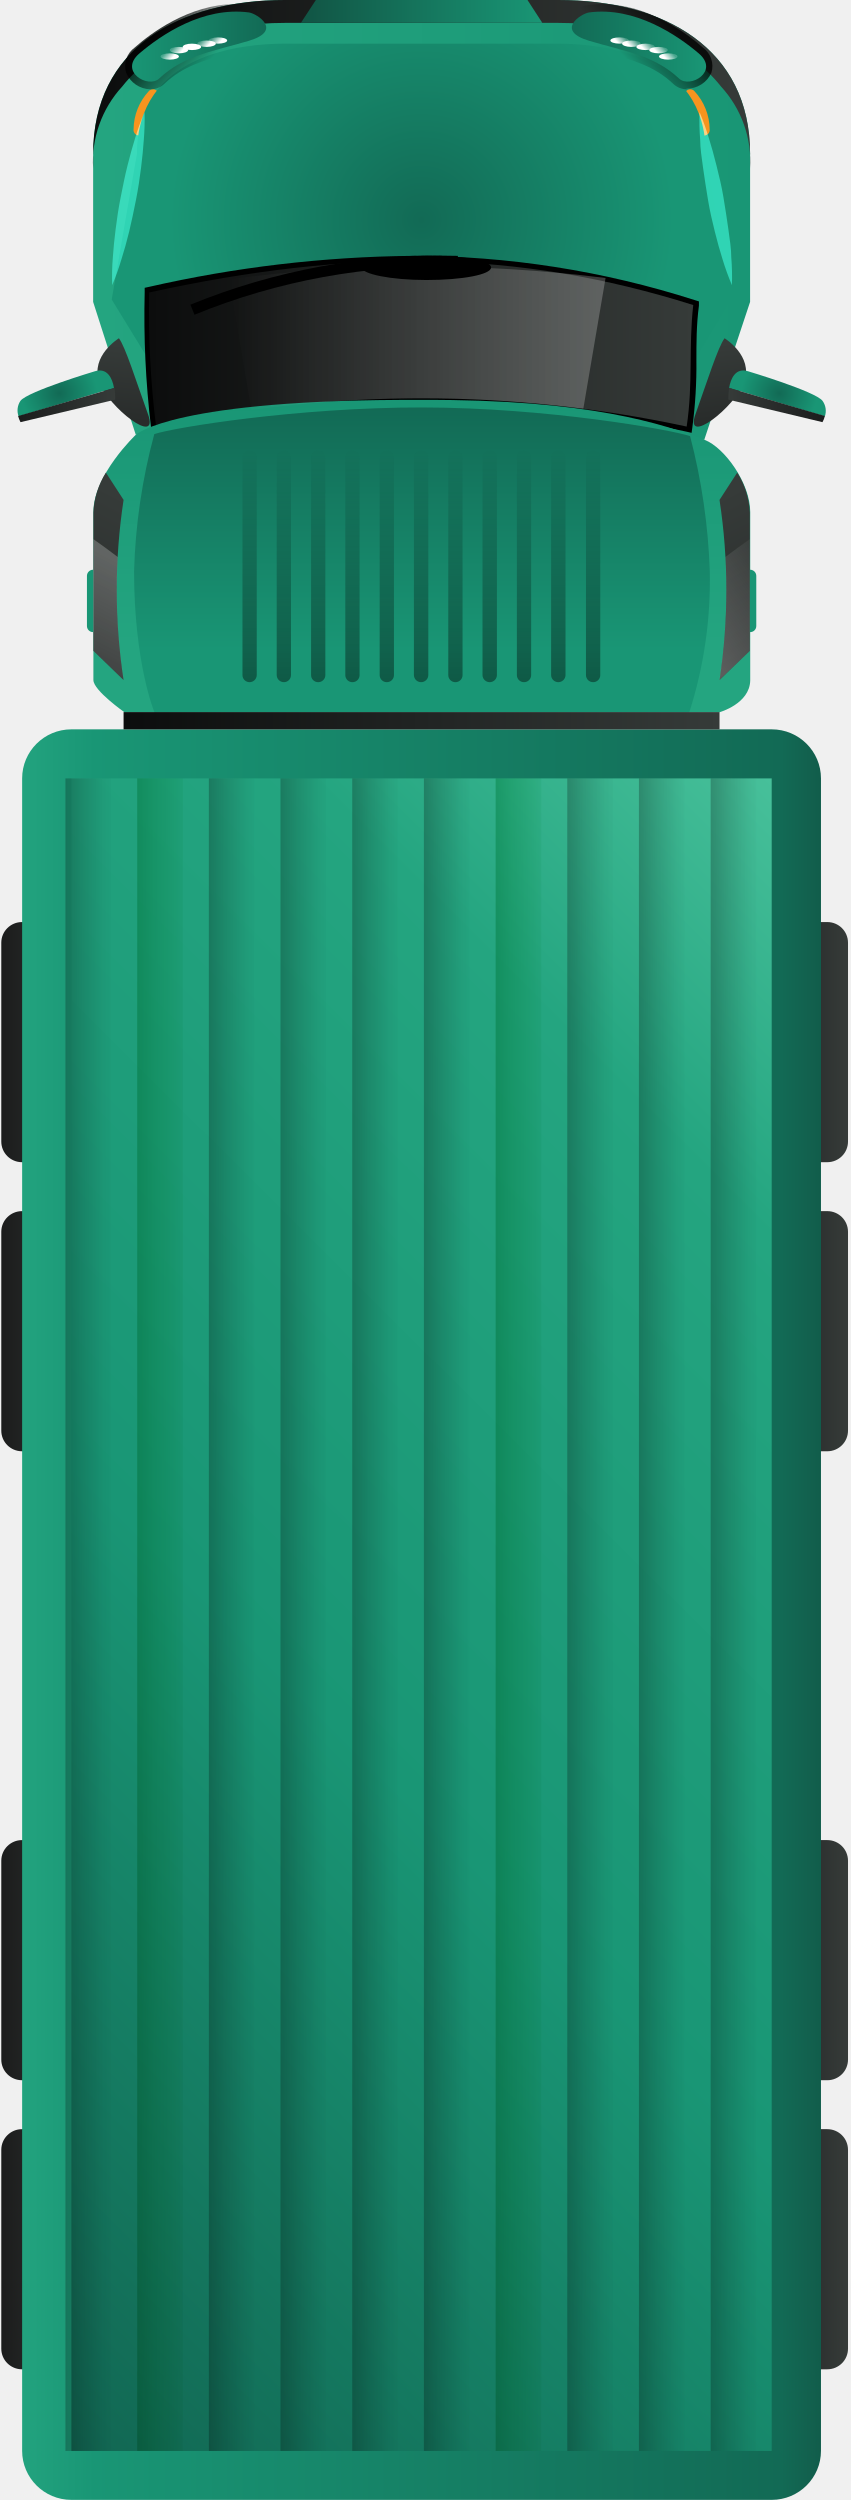
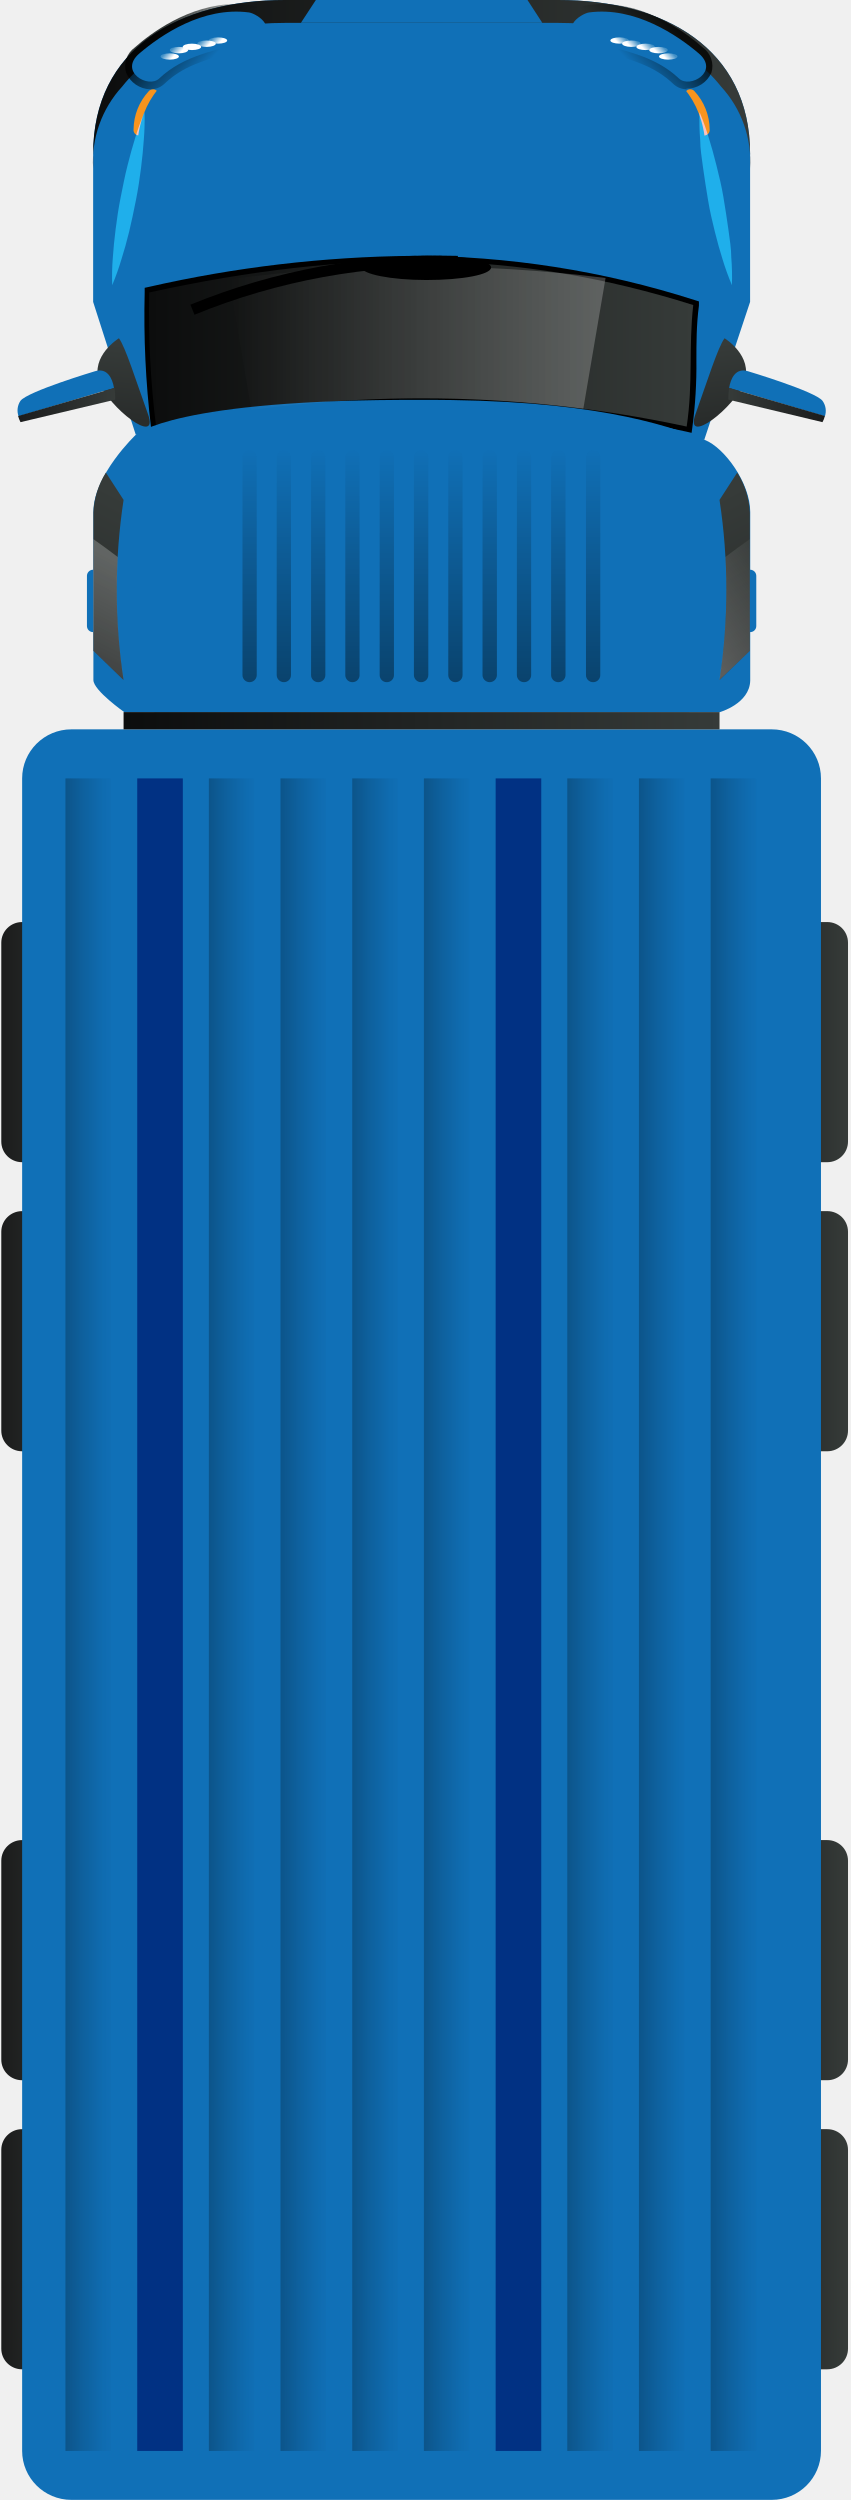
<svg xmlns="http://www.w3.org/2000/svg" width="233" height="685" viewBox="0 0 233 685" fill="none">
  <g clip-path="url(#clip0_5195_5531)">
    <path d="M0.353 643.536L0.353 589.043C0.353 585.922 2.895 583.391 6.03 583.391L20.258 583.391C23.393 583.391 25.935 585.922 25.935 589.043L25.935 643.536C25.935 646.658 23.393 649.189 20.258 649.189L6.03 649.189C2.895 649.189 0.353 646.658 0.353 643.536Z" fill="url(#paint0_linear_5195_5531)" />
    <path d="M0.353 564.331L0.353 509.838C0.353 506.716 2.895 504.186 6.03 504.186L20.258 504.186C23.393 504.186 25.935 506.716 25.935 509.838L25.935 564.331C25.935 567.453 23.393 569.983 20.258 569.983L6.03 569.983C2.895 569.983 0.353 567.453 0.353 564.331Z" fill="url(#paint1_linear_5195_5531)" />
    <path d="M0.353 391.995L0.353 337.502C0.353 334.38 2.895 331.85 6.03 331.85L20.258 331.85C23.393 331.85 25.935 334.38 25.935 337.502L25.935 391.995C25.935 395.117 23.393 397.647 20.258 397.647L6.03 397.647C2.895 397.647 0.353 395.117 0.353 391.995Z" fill="url(#paint2_linear_5195_5531)" />
    <path d="M0.353 312.789L0.353 258.297C0.353 255.175 2.895 252.644 6.03 252.644L20.258 252.644C23.393 252.644 25.935 255.175 25.935 258.297L25.935 312.789C25.935 315.911 23.393 318.442 20.258 318.442L6.03 318.442C2.895 318.442 0.353 315.911 0.353 312.789Z" fill="url(#paint3_linear_5195_5531)" />
    <path d="M206.771 643.536L206.771 589.043C206.771 585.922 209.313 583.391 212.449 583.391L226.676 583.391C229.811 583.391 232.353 585.922 232.353 589.043L232.353 643.536C232.353 646.658 229.811 649.189 226.676 649.189L212.449 649.189C209.313 649.189 206.771 646.658 206.771 643.536Z" fill="url(#paint4_linear_5195_5531)" />
    <path d="M206.771 564.331L206.771 509.838C206.771 506.716 209.313 504.186 212.449 504.186L226.676 504.186C229.811 504.186 232.353 506.716 232.353 509.838L232.353 564.331C232.353 567.453 229.811 569.983 226.676 569.983L212.449 569.983C209.313 569.983 206.771 567.453 206.771 564.331Z" fill="url(#paint5_linear_5195_5531)" />
    <path d="M206.771 391.995L206.771 337.502C206.771 334.38 209.313 331.85 212.449 331.85L226.676 331.85C229.811 331.85 232.353 334.38 232.353 337.502L232.353 391.995C232.353 395.117 229.811 397.647 226.676 397.647L212.449 397.647C209.313 397.647 206.771 395.117 206.771 391.995Z" fill="url(#paint6_linear_5195_5531)" />
    <path d="M206.771 312.789L206.771 258.297C206.771 255.175 209.313 252.644 212.449 252.644L226.676 252.644C229.811 252.644 232.353 255.175 232.353 258.297L232.353 312.789C232.353 315.911 229.811 318.442 226.676 318.442L212.449 318.442C209.313 318.442 206.771 315.911 206.771 312.789Z" fill="url(#paint7_linear_5195_5531)" />
    <path d="M6.065 671.523L6.065 213.283C6.065 205.859 12.109 199.84 19.565 199.84L211.445 199.84C218.901 199.84 224.945 205.859 224.945 213.283L224.945 671.523C224.945 678.947 218.901 684.965 211.445 684.965L19.565 684.965C12.109 684.965 6.065 678.947 6.065 671.523Z" fill="url(#paint8_linear_5195_5531)" />
    <path d="M19.565 671.558L19.565 213.283L211.445 213.283L211.445 671.558L19.565 671.558Z" fill="url(#paint9_linear_5195_5531)" />
    <path style="mix-blend-mode:multiply" d="M194.725 671.558L194.725 213.283L207.221 213.283L207.221 671.558L194.725 671.558Z" fill="url(#paint10_linear_5195_5531)" />
    <path style="mix-blend-mode:multiply" d="M175.063 671.558L175.063 213.283L187.559 213.283L187.559 671.558L175.063 671.558Z" fill="url(#paint11_linear_5195_5531)" />
    <path style="mix-blend-mode:multiply" d="M155.435 671.558L155.435 213.283L167.932 213.283L167.932 671.558L155.435 671.558Z" fill="url(#paint12_linear_5195_5531)" />
    <path style="mix-blend-mode:multiply" d="M135.808 671.558L135.808 213.283L148.304 213.283L148.304 671.558L135.808 671.558Z" fill="url(#paint13_linear_5195_5531)" />
    <path style="mix-blend-mode:multiply" d="M116.145 671.558L116.145 213.283L128.642 213.283L128.642 671.558L116.145 671.558Z" fill="url(#paint14_linear_5195_5531)" />
    <path style="mix-blend-mode:multiply" d="M96.518 671.558L96.518 213.283L109.014 213.283L109.014 671.558L96.518 671.558Z" fill="url(#paint15_linear_5195_5531)" />
    <path style="mix-blend-mode:multiply" d="M76.855 671.558L76.856 213.283L89.352 213.283L89.352 671.558L76.855 671.558Z" fill="url(#paint16_linear_5195_5531)" />
    <path style="mix-blend-mode:multiply" d="M57.228 671.558L57.228 213.283L69.725 213.283L69.725 671.558L57.228 671.558Z" fill="url(#paint17_linear_5195_5531)" />
    <path style="mix-blend-mode:multiply" d="M37.6 671.558L37.6 213.283L50.097 213.283L50.097 671.558L37.6 671.558Z" fill="url(#paint18_linear_5195_5531)" />
    <path style="mix-blend-mode:multiply" d="M17.938 671.558L17.938 213.283L30.435 213.283L30.435 671.558L17.938 671.558Z" fill="url(#paint19_linear_5195_5531)" />
    <path d="M205.525 82.721L205.525 42.153C205.525 13.235 181.986 6.83938e-06 152.943 5.56986e-06L78.067 2.29694e-06C49.059 1.02893e-06 25.519 13.235 25.519 42.153L25.519 82.721L37.185 119.084L192.959 120.532L205.525 82.721Z" fill="url(#paint20_linear_5195_5531)" />
    <path d="M192.994 37.293C192.612 37.214 192.27 37.006 192.024 36.705C191.778 36.404 191.644 36.027 191.644 35.639C191.602 32.449 190.368 29.389 188.182 27.057C187.918 26.778 187.757 26.418 187.725 26.036C187.694 25.654 187.794 25.272 188.009 24.954C188.152 24.799 188.326 24.674 188.519 24.589C188.713 24.504 188.923 24.46 189.134 24.46C189.346 24.46 189.555 24.504 189.749 24.589C189.943 24.674 190.116 24.799 190.259 24.954C192.92 27.818 194.413 31.566 194.448 35.467C194.472 35.675 194.452 35.887 194.388 36.087C194.325 36.287 194.219 36.471 194.078 36.628C193.937 36.784 193.765 36.909 193.572 36.994C193.379 37.079 193.17 37.123 192.959 37.121L192.994 37.293Z" fill="#F7941E" />
    <path d="M38.05 37.293C38.435 37.22 38.782 37.014 39.029 36.712C39.276 36.409 39.407 36.029 39.401 35.639C39.442 32.449 40.676 29.389 42.862 27.057C43.138 26.785 43.308 26.423 43.339 26.037C43.371 25.652 43.263 25.267 43.035 24.954C42.892 24.799 42.719 24.674 42.525 24.589C42.331 24.504 42.122 24.46 41.91 24.46C41.698 24.46 41.489 24.504 41.295 24.589C41.102 24.674 40.928 24.799 40.785 24.954C38.124 27.818 36.631 31.566 36.596 35.467C36.572 35.675 36.592 35.887 36.656 36.087C36.72 36.287 36.825 36.471 36.966 36.628C37.107 36.784 37.279 36.909 37.472 36.994C37.665 37.079 37.874 37.123 38.085 37.121L38.05 37.293Z" fill="#F7941E" />
    <path d="M78.067 2.29951e-06L152.943 5.57243e-06C181.986 6.84195e-06 205.525 13.235 205.525 42.153L205.525 46.151C205.78 42.071 205.206 37.981 203.838 34.126C202.47 30.27 200.336 26.729 197.564 23.713C188.286 11.891 171.809 6.273 152.943 6.273L78.067 6.273C59.236 6.273 42.758 11.891 33.481 23.713C30.708 26.729 28.574 30.27 27.206 34.126C25.838 37.981 25.265 42.071 25.519 46.151L25.519 42.153C25.519 13.235 49.059 1.0315e-06 78.067 2.29951e-06Z" fill="url(#paint21_linear_5195_5531)" />
    <path d="M200.298 82.066L193.375 42.153C193.375 14.89 164.989 11.96 152.804 11.96L78.067 11.96C65.882 11.96 37.531 14.89 37.531 42.153L30.608 82.066L46.012 107.193L184.478 108.502L200.298 82.066Z" fill="url(#paint22_radial_5195_5531)" />
    <path d="M43.035 118.257C90.807 107.963 140.237 107.963 188.009 118.257L189.498 118.601L189.705 117.085C190.512 111.018 190.883 104.902 190.813 98.783C190.813 93.992 190.813 89.028 191.506 83.755L191.506 82.583L190.398 82.238C165.365 74.205 139.227 70.111 112.926 70.106C88.63 70.351 64.431 73.206 40.751 78.619L39.643 78.861L39.643 79.998C39.326 92.374 39.904 104.757 41.373 117.05L41.581 118.601L43.035 118.257Z" fill="black" />
    <path d="M42.758 116.878C90.667 106.558 140.239 106.558 188.148 116.878C189.948 104.78 188.632 95.336 189.948 83.583C141.9 68.417 96.483 67.935 40.889 80.136C40.622 92.412 41.247 104.692 42.758 116.878Z" fill="url(#paint23_linear_5195_5531)" />
    <path d="M197.148 195.153L34.104 195.153C34.104 195.153 25.588 189.19 25.588 186.329L25.588 140.281C25.588 130.114 37.254 119.084 37.254 119.084C37.254 119.084 47.639 109.295 115.591 109.571C161.389 109.364 181.709 116.154 193.098 120.532C198.498 122.634 205.56 132.354 205.56 140.281L205.56 186.467C205.421 192.844 197.148 195.153 197.148 195.153Z" fill="url(#paint24_linear_5195_5531)" />
    <path d="M188.875 195.153C192.872 182.67 194.767 169.614 194.482 156.515C194.058 144.015 192.247 131.601 189.082 119.497C183.89 117.74 149.827 111.673 115.695 111.639C81.563 111.604 47.501 117.154 42.273 118.946C38.956 131.21 37.097 143.819 36.735 156.515C36.735 181.779 42.308 195.153 42.308 195.153L188.875 195.153Z" fill="url(#paint25_linear_5195_5531)" />
    <path d="M32.581 92.682C32.581 92.682 24.723 97.507 27.181 104.573C29.639 111.639 43.797 122.496 40.543 113.466C37.289 104.435 34.381 95.06 32.581 92.682Z" fill="url(#paint26_linear_5195_5531)" />
    <path d="M5.615 109.812C7.622 107.227 25.934 101.747 25.934 101.747C29.396 100.609 30.815 103.711 31.231 106.296L5.095 114.086C4.836 113.384 4.747 112.63 4.837 111.887C4.928 111.144 5.194 110.433 5.615 109.812Z" fill="url(#paint27_radial_5195_5531)" />
    <path d="M31.369 106.297C31.517 107.359 31.586 108.43 31.577 109.502L5.615 115.672C5.337 115.134 5.116 114.567 4.957 113.983L31.369 106.297Z" fill="url(#paint28_linear_5195_5531)" />
    <path d="M198.533 92.682C198.533 92.682 206.425 97.507 203.933 104.573C201.44 111.639 187.351 122.496 190.571 113.466C193.79 104.435 196.733 95.06 198.533 92.682Z" fill="url(#paint29_linear_5195_5531)" />
    <path d="M225.36 109.812C223.353 107.227 205.04 101.747 205.04 101.747C201.579 100.609 200.194 103.711 199.779 106.296L226.018 114.086C226.258 113.373 226.324 112.613 226.21 111.87C226.095 111.126 225.804 110.421 225.36 109.812Z" fill="url(#paint30_radial_5195_5531)" />
    <path d="M199.779 106.297C199.611 107.357 199.542 108.43 199.571 109.502L225.361 115.672C225.657 115.142 225.878 114.573 226.018 113.983L199.779 106.297Z" fill="url(#paint31_linear_5195_5531)" />
    <path style="mix-blend-mode:screen" d="M159.831 111.984C129.627 108.089 99.037 108.193 68.859 112.294L62.801 76.517C97.018 71.99 131.678 71.874 165.924 76.172L159.831 111.984Z" fill="url(#paint32_linear_5195_5531)" />
    <path d="M82.463 6.239L148.581 6.239L144.531 2.71305e-06L86.548 1.7855e-07L82.463 6.239Z" fill="url(#paint33_linear_5195_5531)" />
    <path style="mix-blend-mode:multiply" d="M41.201 24.472C42.583 24.494 43.92 23.989 44.939 23.059C50.132 18.061 56.224 16.406 63.321 14.511C65.086 14.028 66.782 13.546 68.755 12.994C73.048 11.719 75.125 9.754 74.917 7.169C74.675 3.964 70.521 1.655 68.478 1.379C67.194 1.201 65.898 1.109 64.601 1.103C51.724 1.103 40.889 9.479 36.908 13.029C35.844 13.791 35.046 14.865 34.624 16.101C34.202 17.336 34.178 18.672 34.554 19.922C35.102 21.239 36.022 22.369 37.201 23.177C38.38 23.984 39.77 24.434 41.201 24.472Z" fill="url(#paint34_linear_5195_5531)" />
    <path d="M68.236 3.412C70.382 3.723 77.652 8.341 68.236 11.168C58.82 13.994 50.512 15.028 43.624 21.508C40.647 24.369 32.373 19.578 38.224 14.614C44.074 9.651 55.532 1.724 68.236 3.412Z" fill="url(#paint35_linear_5195_5531)" />
    <path style="mix-blend-mode:screen" d="M50.062 12.856C50.062 13.339 51.205 13.718 52.589 13.718C53.974 13.718 55.116 13.339 55.116 12.856C55.116 12.374 54.009 11.96 52.589 11.96C51.17 11.96 50.062 12.374 50.062 12.856Z" fill="url(#paint36_linear_5195_5531)" />
    <path style="mix-blend-mode:screen" d="M46.532 13.718C46.532 14.201 47.639 14.614 49.024 14.614C50.409 14.614 51.551 14.201 51.551 13.718C51.551 13.236 50.443 12.856 49.024 12.856C47.605 12.856 46.532 13.236 46.532 13.718Z" fill="url(#paint37_linear_5195_5531)" />
    <path style="mix-blend-mode:screen" d="M44.004 15.476C44.004 15.959 45.147 16.338 46.531 16.338C47.916 16.338 49.024 15.959 49.024 15.476C49.024 14.993 47.916 14.614 46.531 14.614C45.147 14.614 44.004 14.993 44.004 15.476Z" fill="url(#paint38_linear_5195_5531)" />
    <path style="mix-blend-mode:screen" d="M54.078 11.96C54.078 12.443 55.186 12.857 56.605 12.857C58.024 12.857 59.132 12.443 59.132 11.96C59.132 11.478 57.99 11.099 56.605 11.099C55.22 11.099 54.078 11.478 54.078 11.96Z" fill="url(#paint39_linear_5195_5531)" />
    <path style="mix-blend-mode:screen" d="M57.193 11.098C57.193 11.581 58.301 11.96 59.72 11.96C61.14 11.96 62.247 11.581 62.247 11.098C62.247 10.616 61.105 10.237 59.72 10.237C58.336 10.237 57.193 10.685 57.193 11.098Z" fill="url(#paint40_linear_5195_5531)" />
    <path style="mix-blend-mode:multiply" d="M188.286 24.472C186.904 24.494 185.566 23.989 184.548 23.059C179.355 18.061 173.228 16.406 166.166 14.511C164.401 14.028 162.705 13.546 160.732 12.994C156.439 11.719 154.362 9.754 154.57 7.169C154.812 3.964 158.932 1.655 161.009 1.379C162.293 1.201 163.589 1.109 164.886 1.103C177.763 1.103 188.598 9.479 192.579 13.029C193.643 13.791 194.441 14.865 194.863 16.101C195.285 17.336 195.309 18.672 194.933 19.922C194.34 21.25 193.367 22.373 192.135 23.152C190.903 23.93 189.468 24.33 188.009 24.299L188.286 24.472Z" fill="url(#paint41_linear_5195_5531)" />
    <path d="M161.389 3.412C159.243 3.723 151.973 8.341 161.389 11.168C170.805 13.994 179.147 15.028 186.036 21.508C189.013 24.369 197.286 19.578 191.436 14.614C185.586 9.651 173.955 1.724 161.389 3.412Z" fill="url(#paint42_linear_5195_5531)" />
    <path style="mix-blend-mode:screen" d="M179.39 12.856C179.39 13.339 178.282 13.718 176.897 13.718C175.513 13.718 174.37 13.339 174.37 12.856C174.37 12.374 175.478 11.96 176.897 11.96C178.317 11.96 179.39 12.374 179.39 12.856Z" fill="url(#paint43_linear_5195_5531)" />
    <path style="mix-blend-mode:screen" d="M182.955 13.718C182.955 14.201 181.847 14.614 180.428 14.614C179.009 14.614 177.901 14.201 177.901 13.718C177.901 13.236 179.044 12.856 180.428 12.856C181.813 12.856 182.955 13.236 182.955 13.718Z" fill="url(#paint44_linear_5195_5531)" />
    <path style="mix-blend-mode:screen" d="M185.621 15.476C185.621 15.959 184.513 16.338 183.094 16.338C181.674 16.338 180.567 15.959 180.567 15.476C180.567 14.993 181.709 14.614 183.094 14.614C184.478 14.614 185.621 14.993 185.621 15.476Z" fill="url(#paint45_linear_5195_5531)" />
    <path style="mix-blend-mode:screen" d="M175.513 11.96C175.513 12.443 174.37 12.857 172.986 12.857C171.601 12.857 170.459 12.443 170.459 11.96C170.459 11.478 171.601 11.099 172.986 11.099C174.37 11.099 175.513 11.478 175.513 11.96Z" fill="url(#paint46_linear_5195_5531)" />
    <path style="mix-blend-mode:screen" d="M172.293 11.098C172.293 11.581 171.186 11.96 169.766 11.96C168.347 11.96 167.239 11.581 167.239 11.098C167.239 10.616 168.382 10.237 169.766 10.237C171.151 10.237 172.293 10.685 172.293 11.098Z" fill="url(#paint47_linear_5195_5531)" />
    <path d="M29.015 129.493L33.862 136.973C31.368 153.331 31.368 169.971 33.862 186.329L25.588 178.333L25.588 140.419C25.766 136.544 26.947 132.78 29.015 129.493Z" fill="url(#paint48_linear_5195_5531)" />
    <path style="mix-blend-mode:screen" d="M25.588 178.333L25.588 147.726C27.804 149.277 30.054 150.932 32.27 152.62C31.628 163.882 32.173 175.18 33.896 186.329L25.588 178.333Z" fill="url(#paint49_linear_5195_5531)" />
    <path d="M201.994 129.493L197.148 136.973C199.641 153.331 199.641 169.971 197.148 186.329L205.456 178.333L205.456 140.419C205.284 136.538 204.09 132.77 201.994 129.493Z" fill="url(#paint50_linear_5195_5531)" />
    <path style="mix-blend-mode:screen" d="M205.456 178.333L205.456 147.726C203.241 149.277 200.956 150.932 198.741 152.62C199.399 163.882 198.854 175.182 197.114 186.329L205.456 178.333Z" fill="url(#paint51_linear_5195_5531)" />
    <path style="mix-blend-mode:multiply" d="M160.558 184.985C160.558 185.497 160.763 185.988 161.126 186.35C161.49 186.712 161.983 186.915 162.497 186.915C162.754 186.92 163.01 186.873 163.249 186.779C163.489 186.684 163.706 186.542 163.89 186.362C164.074 186.183 164.22 185.968 164.319 185.732C164.419 185.496 164.47 185.242 164.47 184.985L164.47 125.254C164.47 124.997 164.419 124.743 164.319 124.507C164.22 124.271 164.074 124.056 163.89 123.877C163.706 123.697 163.489 123.555 163.249 123.46C163.01 123.366 162.754 123.319 162.497 123.324C161.983 123.324 161.49 123.527 161.126 123.889C160.763 124.251 160.558 124.742 160.558 125.254L160.558 184.985ZM151.004 125.254C151.013 124.739 151.225 124.248 151.594 123.887C151.963 123.526 152.46 123.323 152.977 123.324C153.495 123.323 153.991 123.526 154.36 123.887C154.729 124.248 154.941 124.739 154.951 125.254L154.951 184.985C154.941 185.5 154.729 185.991 154.36 186.352C153.991 186.713 153.495 186.916 152.977 186.915C152.46 186.916 151.963 186.713 151.594 186.352C151.225 185.991 151.013 185.5 151.004 184.985L151.004 125.254ZM141.623 125.254C141.623 124.742 141.827 124.251 142.191 123.889C142.554 123.527 143.048 123.324 143.562 123.324C143.819 123.319 144.075 123.366 144.314 123.46C144.553 123.555 144.771 123.697 144.955 123.877C145.139 124.056 145.284 124.271 145.384 124.507C145.484 124.743 145.535 124.997 145.535 125.254L145.535 184.985C145.535 185.242 145.484 185.496 145.384 185.732C145.284 185.968 145.139 186.183 144.955 186.362C144.771 186.542 144.553 186.684 144.314 186.779C144.075 186.873 143.819 186.92 143.562 186.915C143.048 186.915 142.554 186.712 142.191 186.35C141.827 185.988 141.623 185.497 141.623 184.985L141.623 125.254ZM132.207 125.254C132.217 124.739 132.428 124.248 132.797 123.887C133.167 123.526 133.663 123.323 134.181 123.324C134.698 123.323 135.195 123.526 135.564 123.887C135.933 124.248 136.145 124.739 136.154 125.254L136.154 184.985C136.145 185.5 135.933 185.991 135.564 186.352C135.195 186.713 134.698 186.916 134.181 186.915C133.663 186.916 133.167 186.713 132.797 186.352C132.428 185.991 132.217 185.5 132.207 184.985L132.207 125.254ZM122.826 125.254C122.826 124.742 123.031 124.251 123.394 123.889C123.758 123.527 124.251 123.324 124.765 123.324C125.022 123.319 125.278 123.366 125.517 123.46C125.757 123.555 125.974 123.697 126.158 123.877C126.342 124.056 126.488 124.271 126.587 124.507C126.687 124.743 126.738 124.997 126.738 125.254L126.738 184.985C126.738 185.242 126.687 185.496 126.587 185.732C126.488 185.968 126.342 186.183 126.158 186.362C125.974 186.542 125.757 186.684 125.517 186.779C125.278 186.873 125.022 186.92 124.765 186.915C124.251 186.915 123.758 186.712 123.394 186.35C123.031 185.988 122.826 185.497 122.826 184.985L122.826 125.254ZM113.411 125.254C113.42 124.739 113.632 124.248 114.001 123.887C114.37 123.526 114.866 123.323 115.384 123.324C115.901 123.323 116.398 123.526 116.767 123.887C117.136 124.248 117.348 124.739 117.357 125.254L117.357 184.985C117.348 185.5 117.136 185.991 116.767 186.352C116.398 186.713 115.901 186.916 115.384 186.915C114.866 186.916 114.37 186.713 114.001 186.352C113.632 185.991 113.42 185.5 113.411 184.985L113.411 125.254ZM104.03 125.254C104.03 124.742 104.234 124.251 104.597 123.889C104.961 123.527 105.454 123.324 105.968 123.324C106.226 123.319 106.481 123.366 106.721 123.46C106.96 123.555 107.178 123.697 107.361 123.877C107.545 124.056 107.691 124.271 107.79 124.507C107.89 124.743 107.941 124.997 107.941 125.254L107.941 184.985C107.941 185.242 107.89 185.496 107.79 185.732C107.691 185.968 107.545 186.183 107.361 186.362C107.178 186.542 106.96 186.684 106.721 186.779C106.481 186.873 106.226 186.92 105.968 186.915C105.454 186.915 104.961 186.712 104.597 186.35C104.234 185.988 104.03 185.497 104.03 184.985L104.03 125.254ZM94.614 125.254C94.614 124.997 94.665 124.743 94.765 124.507C94.864 124.271 95.01 124.056 95.194 123.877C95.377 123.697 95.595 123.555 95.835 123.46C96.074 123.366 96.329 123.319 96.587 123.324C97.101 123.324 97.594 123.527 97.958 123.889C98.321 124.251 98.525 124.742 98.525 125.254L98.525 184.985C98.525 185.497 98.321 185.988 97.958 186.35C97.594 186.712 97.101 186.915 96.587 186.915C96.329 186.92 96.074 186.873 95.835 186.779C95.595 186.684 95.377 186.542 95.194 186.362C95.01 186.183 94.864 185.968 94.765 185.732C94.665 185.496 94.614 185.242 94.614 184.985L94.614 125.254ZM85.233 125.254C85.233 124.742 85.437 124.251 85.801 123.889C86.164 123.527 86.657 123.324 87.171 123.324C87.429 123.319 87.685 123.366 87.924 123.46C88.163 123.555 88.381 123.697 88.564 123.877C88.748 124.056 88.894 124.271 88.994 124.507C89.093 124.743 89.144 124.997 89.144 125.254L89.144 184.985C89.144 185.242 89.093 185.496 88.994 185.732C88.894 185.968 88.748 186.183 88.564 186.362C88.381 186.542 88.163 186.684 87.924 186.779C87.685 186.873 87.429 186.92 87.171 186.915C86.657 186.915 86.164 186.712 85.801 186.35C85.437 185.988 85.233 185.497 85.233 184.985L85.233 125.254ZM75.817 125.254C75.826 124.739 76.038 124.248 76.407 123.887C76.776 123.526 77.273 123.323 77.79 123.324C78.304 123.324 78.797 123.527 79.161 123.889C79.525 124.251 79.729 124.742 79.729 125.254L79.729 184.985C79.729 185.497 79.525 185.988 79.161 186.35C78.797 186.712 78.304 186.915 77.79 186.915C77.273 186.916 76.776 186.713 76.407 186.352C76.038 185.991 75.826 185.5 75.817 184.985L75.817 125.254ZM66.436 125.254C66.436 124.742 66.64 124.251 67.004 123.889C67.367 123.527 67.86 123.324 68.375 123.324C68.892 123.323 69.389 123.526 69.758 123.887C70.127 124.248 70.339 124.739 70.348 125.254L70.348 184.985C70.339 185.5 70.127 185.991 69.758 186.352C69.388 186.713 68.892 186.916 68.375 186.915C67.86 186.915 67.367 186.712 67.004 186.35C66.64 185.988 66.436 185.497 66.436 184.985L66.436 125.254Z" fill="url(#paint52_linear_5195_5531)" />
    <g style="mix-blend-mode:screen">
-       <path d="M39.608 30.71C38.602 33.047 37.735 35.441 37.012 37.88C36.32 40.051 35.627 42.636 34.935 45.359C34.243 48.082 33.654 51.081 33.066 54.045C32.477 57.009 32.027 59.973 31.681 62.799C31.335 65.626 31.058 68.211 30.919 70.52C30.71 73.053 30.652 75.597 30.746 78.137C31.733 75.785 32.589 73.38 33.308 70.934C34 68.762 34.727 66.212 35.385 63.489C36.043 60.766 36.666 57.767 37.254 54.803C37.843 51.839 38.293 48.875 38.639 46.048C38.985 43.222 39.262 40.602 39.401 38.328C39.609 35.794 39.678 33.251 39.608 30.71Z" fill="#199675" />
+       <path d="M39.608 30.71C38.602 33.047 37.735 35.441 37.012 37.88C36.32 40.051 35.627 42.636 34.935 45.359C34.243 48.082 33.654 51.081 33.066 54.045C32.477 57.009 32.027 59.973 31.681 62.799C31.335 65.626 31.058 68.211 30.919 70.52C30.71 73.053 30.652 75.597 30.746 78.137C31.733 75.785 32.589 73.38 33.308 70.934C34 68.762 34.727 66.212 35.385 63.489C36.043 60.766 36.666 57.767 37.254 54.803C37.843 51.839 38.293 48.875 38.639 46.048C38.985 43.222 39.262 40.602 39.401 38.328C39.609 35.794 39.678 33.251 39.608 30.71Z" fill="#1070b7" />
    </g>
    <g style="mix-blend-mode:screen">
-       <path d="M191.679 30.71C191.585 33.251 191.642 35.794 191.852 38.328C191.852 40.602 192.267 43.257 192.648 46.048C193.029 48.84 193.513 51.839 193.998 54.803C194.483 57.767 195.175 60.731 195.867 63.489C196.56 66.246 197.252 68.762 197.944 70.934C198.683 73.378 199.55 75.783 200.541 78.137C200.635 75.597 200.577 73.053 200.368 70.52C200.368 68.211 199.952 65.591 199.571 62.799C199.191 60.008 198.706 57.009 198.221 54.045C197.737 51.081 197.01 48.116 196.317 45.359C195.625 42.602 194.933 40.051 194.24 37.88C193.518 35.445 192.663 33.052 191.679 30.71Z" fill="#199675" />
+       <path d="M191.679 30.71C191.585 33.251 191.642 35.794 191.852 38.328C191.852 40.602 192.267 43.257 192.648 46.048C193.029 48.84 193.513 51.839 193.998 54.803C194.483 57.767 195.175 60.731 195.867 63.489C196.56 66.246 197.252 68.762 197.944 70.934C198.683 73.378 199.55 75.783 200.541 78.137C200.635 75.597 200.577 73.053 200.368 70.52C200.368 68.211 199.952 65.591 199.571 62.799C199.191 60.008 198.706 57.009 198.221 54.045C197.737 51.081 197.01 48.116 196.317 45.359C195.625 42.602 194.933 40.051 194.24 37.88C193.518 35.445 192.663 33.052 191.679 30.71Z" fill="#1070b7" />
    </g>
    <path d="M33.862 199.841L33.862 195.119L197.148 195.119L197.148 199.841L33.862 199.841Z" fill="url(#paint53_linear_5195_5531)" />
    <path d="M53.282 86.237C76.149 76.868 100.74 72.393 125.457 73.105L125.457 70.106C100.36 69.421 75.396 73.976 52.174 83.48L53.282 86.237Z" fill="black" />
    <path d="M99.079 73.277C99.079 75.069 107.007 76.724 116.838 76.724C126.669 76.724 134.561 75.242 134.561 73.277C134.561 71.312 126.6 70.037 116.838 70.037C107.076 70.037 99.079 71.485 99.079 73.277Z" fill="black" />
-     <path d="M25.519 173.197C25.298 173.202 25.078 173.162 24.873 173.081C24.667 173 24.48 172.879 24.322 172.725C24.164 172.571 24.038 172.387 23.953 172.184C23.867 171.981 23.823 171.763 23.823 171.543L23.823 157.756C23.832 157.314 24.015 156.893 24.332 156.584C24.649 156.275 25.075 156.101 25.519 156.102L25.519 173.197Z" fill="#199675" />
-     <path d="M205.49 173.198C205.714 173.207 205.938 173.171 206.148 173.092C206.357 173.013 206.549 172.893 206.71 172.738C206.872 172.584 207.001 172.398 207.089 172.193C207.176 171.987 207.221 171.766 207.221 171.543L207.221 157.756C207.217 157.535 207.169 157.316 207.079 157.113C206.99 156.909 206.861 156.726 206.7 156.572C206.539 156.418 206.35 156.298 206.142 156.217C205.935 156.137 205.713 156.097 205.49 156.102L205.49 173.198Z" fill="#199675" />
+     <path d="M25.519 173.197C25.298 173.202 25.078 173.162 24.873 173.081C24.667 173 24.48 172.879 24.322 172.725C24.164 172.571 24.038 172.387 23.953 172.184C23.867 171.981 23.823 171.763 23.823 171.543L23.823 157.756C23.832 157.314 24.015 156.893 24.332 156.584C24.649 156.275 25.075 156.101 25.519 156.102L25.519 173.197Z" fill="#1070b7" />
+     <path d="M205.49 173.198C205.714 173.207 205.938 173.171 206.148 173.092C206.357 173.013 206.549 172.893 206.71 172.738C206.872 172.584 207.001 172.398 207.089 172.193C207.176 171.987 207.221 171.766 207.221 171.543L207.221 157.756C207.217 157.535 207.169 157.316 207.079 157.113C206.99 156.909 206.861 156.726 206.7 156.572C206.539 156.418 206.35 156.298 206.142 156.217C205.935 156.137 205.713 156.097 205.49 156.102L205.49 173.198Z" fill="#1070b7" />
  </g>
  <defs>
    <linearGradient id="paint0_linear_5195_5531" x1="25.935" y1="616.273" x2="0.353" y2="616.273" gradientUnits="userSpaceOnUse">
      <stop stop-color="#363B39" />
      <stop offset="1" stop-color="#1B1C1C" />
    </linearGradient>
    <linearGradient id="paint1_linear_5195_5531" x1="25.935" y1="537.067" x2="0.353" y2="537.067" gradientUnits="userSpaceOnUse">
      <stop stop-color="#363B39" />
      <stop offset="1" stop-color="#1B1C1C" />
    </linearGradient>
    <linearGradient id="paint2_linear_5195_5531" x1="25.935" y1="364.731" x2="0.353" y2="364.731" gradientUnits="userSpaceOnUse">
      <stop stop-color="#363B39" />
      <stop offset="1" stop-color="#1B1C1C" />
    </linearGradient>
    <linearGradient id="paint3_linear_5195_5531" x1="25.935" y1="285.526" x2="0.353" y2="285.526" gradientUnits="userSpaceOnUse">
      <stop stop-color="#363B39" />
      <stop offset="1" stop-color="#1B1C1C" />
    </linearGradient>
    <linearGradient id="paint4_linear_5195_5531" x1="232.353" y1="616.273" x2="206.771" y2="616.273" gradientUnits="userSpaceOnUse">
      <stop stop-color="#363B39" />
      <stop offset="1" stop-color="#1B1C1C" />
    </linearGradient>
    <linearGradient id="paint5_linear_5195_5531" x1="232.353" y1="537.067" x2="206.771" y2="537.067" gradientUnits="userSpaceOnUse">
      <stop stop-color="#363B39" />
      <stop offset="1" stop-color="#1B1C1C" />
    </linearGradient>
    <linearGradient id="paint6_linear_5195_5531" x1="232.353" y1="364.731" x2="206.771" y2="364.731" gradientUnits="userSpaceOnUse">
      <stop stop-color="#363B39" />
      <stop offset="1" stop-color="#1B1C1C" />
    </linearGradient>
    <linearGradient id="paint7_linear_5195_5531" x1="232.353" y1="285.526" x2="206.771" y2="285.526" gradientUnits="userSpaceOnUse">
      <stop stop-color="#363B39" />
      <stop offset="1" stop-color="#1B1C1C" />
    </linearGradient>
    <linearGradient id="paint8_linear_5195_5531" x1="232.353" y1="442.42" x2="2.949" y2="442.42" gradientUnits="userSpaceOnUse">
-       <stop stop-color="#115444" />
-       <stop offset="0.08" stop-color="#126A55" />
-       <stop offset="0.9" stop-color="#199675" />
-       <stop offset="1" stop-color="#24A580" />
+       <stop stop-color="#1070b7" />
+       <stop offset="0.08" stop-color="#1070b7" />
+       <stop offset="0.9" stop-color="#1070b7" />
+       <stop offset="1" stop-color="#1070b7" />
    </linearGradient>
    <linearGradient id="paint9_linear_5195_5531" x1="278.566" y1="280.08" x2="-91.711" y2="651.962" gradientUnits="userSpaceOnUse">
-       <stop stop-color="#47C09A" />
-       <stop offset="0.17" stop-color="#24A580" />
-       <stop offset="0.51" stop-color="#199675" />
-       <stop offset="0.85" stop-color="#126A55" />
-       <stop offset="1" stop-color="#115444" />
+       <stop stop-color="#1070b7" />
+       <stop offset="0.17" stop-color="#1070b7" />
+       <stop offset="0.51" stop-color="#1070b7" />
+       <stop offset="0.85" stop-color="#1070b7" />
+       <stop offset="1" stop-color="#1070b7" />
    </linearGradient>
    <linearGradient id="paint10_linear_5195_5531" x1="208.433" y1="442.42" x2="193.375" y2="442.42" gradientUnits="userSpaceOnUse">
      <stop stop-color="white" />
      <stop offset="0.23" stop-color="#F5F5F5" />
      <stop offset="0.61" stop-color="#DADADA" />
      <stop offset="1" stop-color="#B8B8B8" />
    </linearGradient>
    <linearGradient id="paint11_linear_5195_5531" x1="188.771" y1="442.42" x2="173.747" y2="442.42" gradientUnits="userSpaceOnUse">
      <stop stop-color="white" />
      <stop offset="0.23" stop-color="#F5F5F5" />
      <stop offset="0.61" stop-color="#DADADA" />
      <stop offset="1" stop-color="#B8B8B8" />
    </linearGradient>
    <linearGradient id="paint12_linear_5195_5531" x1="169.143" y1="442.42" x2="154.085" y2="442.42" gradientUnits="userSpaceOnUse">
      <stop stop-color="white" />
      <stop offset="0.23" stop-color="#F5F5F5" />
      <stop offset="0.61" stop-color="#DADADA" />
      <stop offset="1" stop-color="#B8B8B8" />
    </linearGradient>
    <linearGradient id="paint13_linear_5195_5531" x1="149.481" y1="442.42" x2="134.458" y2="442.42" gradientUnits="userSpaceOnUse">
-       <stop stop-color="#EEFBF6" />
-       <stop offset="0.23" stop-color="#D6F5E6" />
-       <stop offset="0.61" stop-color="#B0EAD2" />
-       <stop offset="1" stop-color="#7CD9B8" />
+       <stop stop-color="#1070b7" />
+       <stop offset="0.23" stop-color="#1070b7" />
+       <stop offset="0.61" stop-color="#1070b7" />
+       <stop offset="1" stop-color="#1070b7" />
    </linearGradient>
    <linearGradient id="paint14_linear_5195_5531" x1="129.853" y1="442.42" x2="114.83" y2="442.42" gradientUnits="userSpaceOnUse">
      <stop stop-color="white" />
      <stop offset="0.23" stop-color="#F5F5F5" />
      <stop offset="0.61" stop-color="#DADADA" />
      <stop offset="1" stop-color="#B8B8B8" />
    </linearGradient>
    <linearGradient id="paint15_linear_5195_5531" x1="110.226" y1="442.42" x2="95.168" y2="442.42" gradientUnits="userSpaceOnUse">
      <stop stop-color="white" />
      <stop offset="0.23" stop-color="#F5F5F5" />
      <stop offset="0.61" stop-color="#DADADA" />
      <stop offset="1" stop-color="#B8B8B8" />
    </linearGradient>
    <linearGradient id="paint16_linear_5195_5531" x1="90.564" y1="442.42" x2="75.54" y2="442.42" gradientUnits="userSpaceOnUse">
      <stop stop-color="white" />
      <stop offset="0.23" stop-color="#F5F5F5" />
      <stop offset="0.61" stop-color="#DADADA" />
      <stop offset="1" stop-color="#B8B8B8" />
    </linearGradient>
    <linearGradient id="paint17_linear_5195_5531" x1="70.936" y1="442.42" x2="55.878" y2="442.42" gradientUnits="userSpaceOnUse">
      <stop stop-color="white" />
      <stop offset="0.23" stop-color="#F5F5F5" />
      <stop offset="0.61" stop-color="#DADADA" />
      <stop offset="1" stop-color="#B8B8B8" />
    </linearGradient>
    <linearGradient id="paint18_linear_5195_5531" x1="51.274" y1="442.42" x2="36.25" y2="442.42" gradientUnits="userSpaceOnUse">
-       <stop stop-color="#EEFBF6" />
-       <stop offset="0.23" stop-color="#D6F5E6" />
-       <stop offset="0.61" stop-color="#B0EAD2" />
-       <stop offset="1" stop-color="#7CD9B8" />
+       <stop stop-color="#1070b7" />
+       <stop offset="0.23" stop-color="#1070b7" />
+       <stop offset="0.61" stop-color="#1070b7" />
+       <stop offset="1" stop-color="#1070b7" />
    </linearGradient>
    <linearGradient id="paint19_linear_5195_5531" x1="31.646" y1="442.42" x2="16.588" y2="442.42" gradientUnits="userSpaceOnUse">
      <stop stop-color="white" />
      <stop offset="0.23" stop-color="#F5F5F5" />
      <stop offset="0.61" stop-color="#DADADA" />
      <stop offset="1" stop-color="#B8B8B8" />
    </linearGradient>
    <linearGradient id="paint20_linear_5195_5531" x1="205.525" y1="60.283" x2="25.519" y2="60.283" gradientUnits="userSpaceOnUse">
-       <stop stop-color="#199675" />
-       <stop offset="1" stop-color="#24A580" />
+       <stop stop-color="#1070b7" />
+       <stop offset="1" stop-color="#1070b7" />
    </linearGradient>
    <linearGradient id="paint21_linear_5195_5531" x1="205.525" y1="23.093" x2="25.519" y2="23.093" gradientUnits="userSpaceOnUse">
      <stop stop-color="#363B39" />
      <stop offset="1" stop-color="#0C0D0D" />
    </linearGradient>
    <radialGradient id="paint22_radial_5195_5531" cx="0" cy="0" r="1" gradientUnits="userSpaceOnUse" gradientTransform="translate(115.522 60.2484) rotate(-180) scale(69.06 68.7619)">
-       <stop stop-color="#126A55" />
-       <stop offset="1" stop-color="#199675" />
+       <stop stop-color="#1070b7" />
+       <stop offset="1" stop-color="#1070b7" />
    </radialGradient>
    <linearGradient id="paint23_linear_5195_5531" x1="190.121" y1="94.233" x2="41.028" y2="94.233" gradientUnits="userSpaceOnUse">
      <stop stop-color="#363B39" />
      <stop offset="1" stop-color="#0C0D0D" />
    </linearGradient>
    <linearGradient id="paint24_linear_5195_5531" x1="115.522" y1="109.571" x2="115.522" y2="177.54" gradientUnits="userSpaceOnUse">
-       <stop stop-color="#199675" />
-       <stop offset="1" stop-color="#24A580" />
+       <stop stop-color="#1070b7" />
+       <stop offset="1" stop-color="#1070b7" />
    </linearGradient>
    <linearGradient id="paint25_linear_5195_5531" x1="115.522" y1="111.673" x2="115.522" y2="177.954" gradientUnits="userSpaceOnUse">
-       <stop stop-color="#126A55" />
-       <stop offset="1" stop-color="#199675" />
+       <stop stop-color="#1070b7" />
+       <stop offset="1" stop-color="#1070b7" />
    </linearGradient>
    <linearGradient id="paint26_linear_5195_5531" x1="35.419" y1="94.724" x2="30.684" y2="136.668" gradientUnits="userSpaceOnUse">
      <stop stop-color="#363B39" />
      <stop offset="1" stop-color="#1B1C1C" />
    </linearGradient>
    <radialGradient id="paint27_radial_5195_5531" cx="0" cy="0" r="1" gradientUnits="userSpaceOnUse" gradientTransform="translate(16.2349 107.744) rotate(-180) scale(10.4404 9.99547)">
-       <stop stop-color="#126A55" />
-       <stop offset="1" stop-color="#199675" />
+       <stop stop-color="#1070b7" />
+       <stop offset="1" stop-color="#1070b7" />
    </radialGradient>
    <linearGradient id="paint28_linear_5195_5531" x1="31.577" y1="111.019" x2="4.888" y2="111.019" gradientUnits="userSpaceOnUse">
      <stop stop-color="#363B39" />
      <stop offset="1" stop-color="#1B1C1C" />
    </linearGradient>
    <linearGradient id="paint29_linear_5195_5531" x1="194.292" y1="94.468" x2="198.788" y2="136.321" gradientUnits="userSpaceOnUse">
      <stop stop-color="#363B39" />
      <stop offset="1" stop-color="#1B1C1C" />
    </linearGradient>
    <radialGradient id="paint30_radial_5195_5531" cx="0" cy="0" r="1" gradientUnits="userSpaceOnUse" gradientTransform="translate(213.535 107.779) scale(10.4404 9.99547)">
-       <stop stop-color="#126A55" />
-       <stop offset="1" stop-color="#199675" />
+       <stop stop-color="#1070b7" />
+       <stop offset="1" stop-color="#1070b7" />
    </radialGradient>
    <linearGradient id="paint31_linear_5195_5531" x1="199.571" y1="111.019" x2="226.261" y2="111.019" gradientUnits="userSpaceOnUse">
      <stop stop-color="#363B39" />
      <stop offset="1" stop-color="#1B1C1C" />
    </linearGradient>
    <linearGradient id="paint32_linear_5195_5531" x1="165.924" y1="92.682" x2="62.801" y2="92.682" gradientUnits="userSpaceOnUse">
      <stop stop-color="#3B3B3B" />
      <stop offset="1" />
    </linearGradient>
    <linearGradient id="paint33_linear_5195_5531" x1="148.581" y1="3.102" x2="82.463" y2="3.102" gradientUnits="userSpaceOnUse">
-       <stop stop-color="#199675" />
-       <stop offset="1" stop-color="#115444" />
+       <stop stop-color="#1070b7" />
+       <stop offset="1" stop-color="#1070b7" />
    </linearGradient>
    <linearGradient id="paint34_linear_5195_5531" x1="57.955" y1="16.2" x2="46.507" y2="5.879" gradientUnits="userSpaceOnUse">
      <stop stop-color="white" />
      <stop offset="1" stop-color="#363B39" />
    </linearGradient>
    <linearGradient id="paint35_linear_5195_5531" x1="72.944" y1="12.891" x2="36.112" y2="12.891" gradientUnits="userSpaceOnUse">
-       <stop stop-color="#126A55" />
-       <stop offset="1" stop-color="#199675" />
+       <stop stop-color="#1070b7" />
+       <stop offset="1" stop-color="#1070b7" />
    </linearGradient>
    <linearGradient id="paint36_linear_5195_5531" x1="53.178" y1="13.373" x2="51.419" y2="11.78" gradientUnits="userSpaceOnUse">
      <stop stop-color="white" />
    </linearGradient>
    <linearGradient id="paint37_linear_5195_5531" x1="49.612" y1="14.235" x2="47.854" y2="12.677" gradientUnits="userSpaceOnUse">
      <stop stop-color="white" />
      <stop offset="1" stop-color="#363B39" />
    </linearGradient>
    <linearGradient id="paint38_linear_5195_5531" x1="47.085" y1="15.993" x2="45.361" y2="14.434" gradientUnits="userSpaceOnUse">
      <stop stop-color="white" />
      <stop offset="1" stop-color="#363B39" />
    </linearGradient>
    <linearGradient id="paint39_linear_5195_5531" x1="57.055" y1="12.477" x2="55.331" y2="10.919" gradientUnits="userSpaceOnUse">
      <stop stop-color="white" />
      <stop offset="1" stop-color="#363B39" />
    </linearGradient>
    <linearGradient id="paint40_linear_5195_5531" x1="60.274" y1="11.616" x2="58.516" y2="10.057" gradientUnits="userSpaceOnUse">
      <stop stop-color="white" />
      <stop offset="1" stop-color="#363B39" />
    </linearGradient>
    <linearGradient id="paint41_linear_5195_5531" x1="171.532" y1="16.2" x2="182.98" y2="5.879" gradientUnits="userSpaceOnUse">
      <stop stop-color="white" />
      <stop offset="1" stop-color="#363B39" />
    </linearGradient>
    <linearGradient id="paint42_linear_5195_5531" x1="156.543" y1="12.891" x2="193.375" y2="12.891" gradientUnits="userSpaceOnUse">
-       <stop stop-color="#126A55" />
-       <stop offset="1" stop-color="#199675" />
+       <stop stop-color="#1070b7" />
+       <stop offset="1" stop-color="#1070b7" />
    </linearGradient>
    <linearGradient id="paint43_linear_5195_5531" x1="176.309" y1="13.373" x2="178.068" y2="11.78" gradientUnits="userSpaceOnUse">
      <stop stop-color="white" />
      <stop offset="1" stop-color="#363B39" />
    </linearGradient>
    <linearGradient id="paint44_linear_5195_5531" x1="179.874" y1="14.235" x2="181.633" y2="12.677" gradientUnits="userSpaceOnUse">
      <stop stop-color="white" />
      <stop offset="1" stop-color="#363B39" />
    </linearGradient>
    <linearGradient id="paint45_linear_5195_5531" x1="182.401" y1="15.993" x2="184.125" y2="14.434" gradientUnits="userSpaceOnUse">
      <stop stop-color="white" />
      <stop offset="1" stop-color="#363B39" />
    </linearGradient>
    <linearGradient id="paint46_linear_5195_5531" x1="172.397" y1="12.477" x2="174.156" y2="10.919" gradientUnits="userSpaceOnUse">
      <stop stop-color="white" />
      <stop offset="1" stop-color="#363B39" />
    </linearGradient>
    <linearGradient id="paint47_linear_5195_5531" x1="169.212" y1="11.616" x2="170.937" y2="10.057" gradientUnits="userSpaceOnUse">
      <stop stop-color="white" />
      <stop offset="1" stop-color="#363B39" />
    </linearGradient>
    <linearGradient id="paint48_linear_5195_5531" x1="40.854" y1="139.73" x2="0.698" y2="217.802" gradientUnits="userSpaceOnUse">
      <stop stop-color="#363B39" />
      <stop offset="1" stop-color="#1B1C1C" />
    </linearGradient>
    <linearGradient id="paint49_linear_5195_5531" x1="35.662" y1="155.585" x2="10.323" y2="204.859" gradientUnits="userSpaceOnUse">
      <stop stop-color="#3B3B3B" />
      <stop offset="1" />
    </linearGradient>
    <linearGradient id="paint50_linear_5195_5531" x1="190.19" y1="139.73" x2="230.346" y2="217.802" gradientUnits="userSpaceOnUse">
      <stop stop-color="#363B39" />
      <stop offset="1" stop-color="#1B1C1C" />
    </linearGradient>
    <linearGradient id="paint51_linear_5195_5531" x1="218.541" y1="153.999" x2="191.28" y2="174.689" gradientUnits="userSpaceOnUse">
      <stop />
      <stop offset="1" stop-color="#3B3B3B" />
    </linearGradient>
    <linearGradient id="paint52_linear_5195_5531" x1="115.522" y1="122.634" x2="115.522" y2="192.396" gradientUnits="userSpaceOnUse">
      <stop stop-color="white" />
      <stop offset="1" stop-color="#8F8F8F" />
    </linearGradient>
    <linearGradient id="paint53_linear_5195_5531" x1="197.183" y1="197.497" x2="33.862" y2="197.497" gradientUnits="userSpaceOnUse">
      <stop stop-color="#363B39" />
      <stop offset="1" stop-color="#0C0D0D" />
    </linearGradient>
    <clipPath id="clip0_5195_5531">
      <rect width="685" height="232" fill="white" transform="matrix(-4.37114e-08 1 1 4.37114e-08 0.353027 0)" />
    </clipPath>
  </defs>
</svg>
